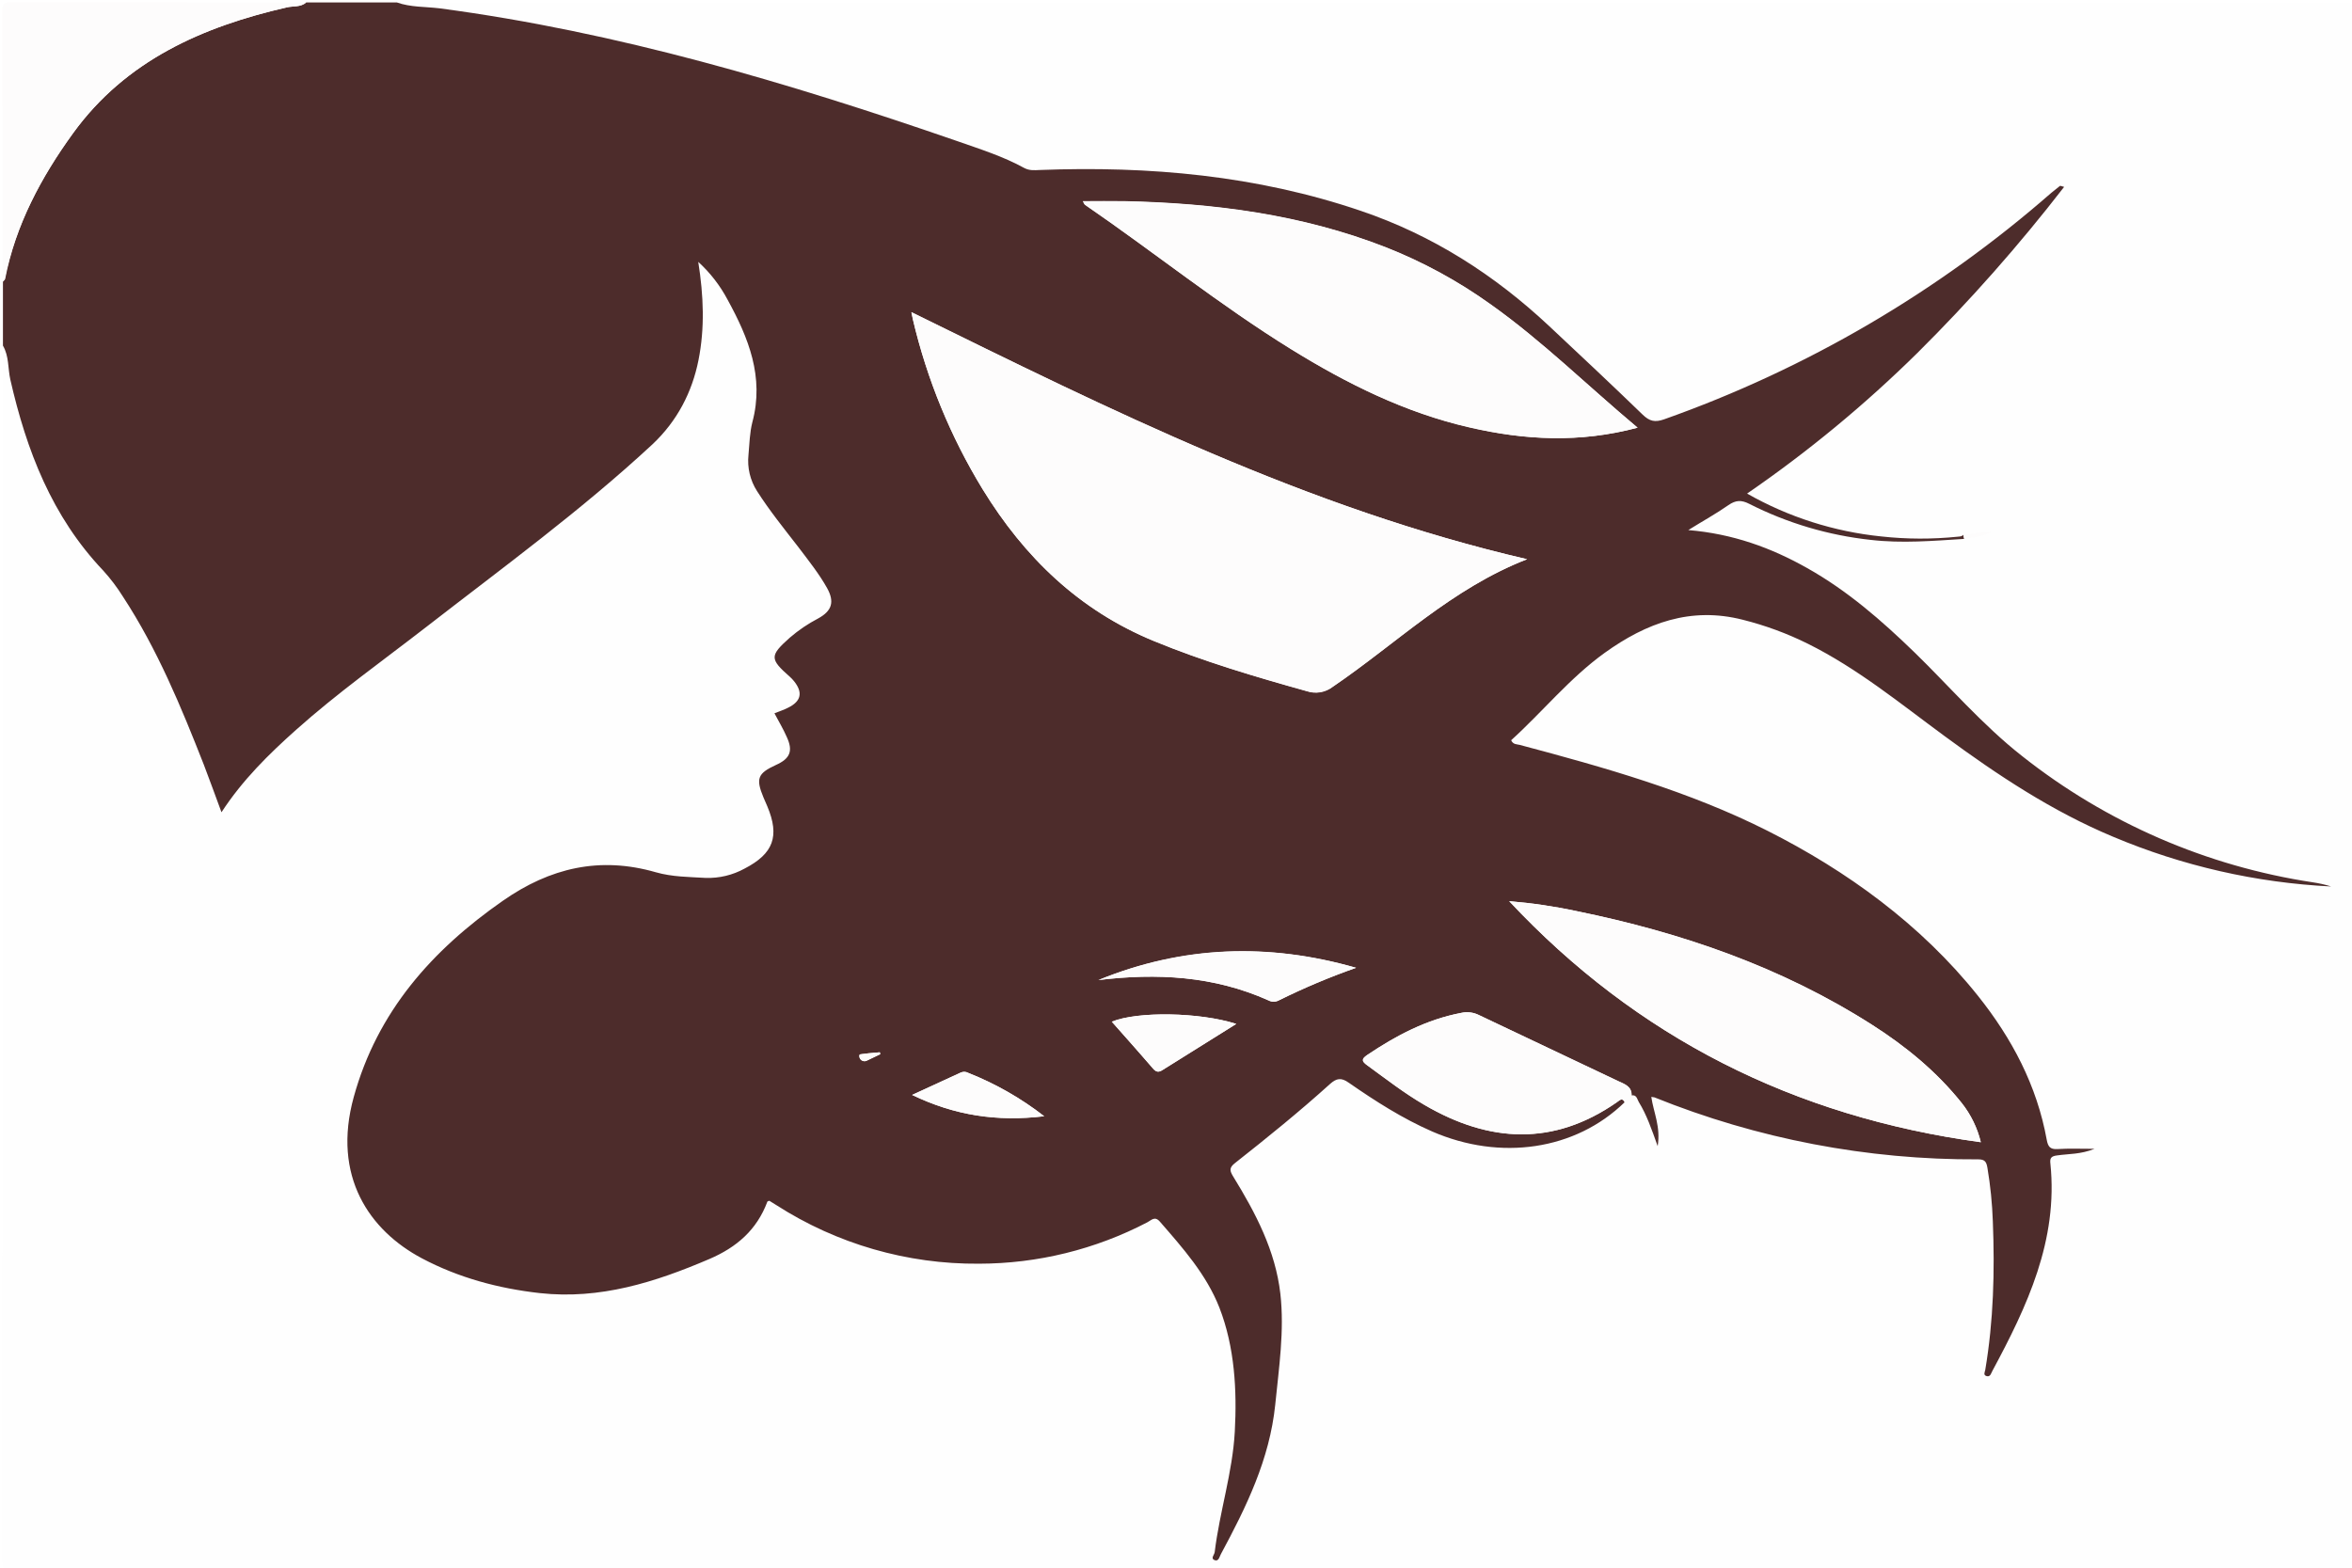
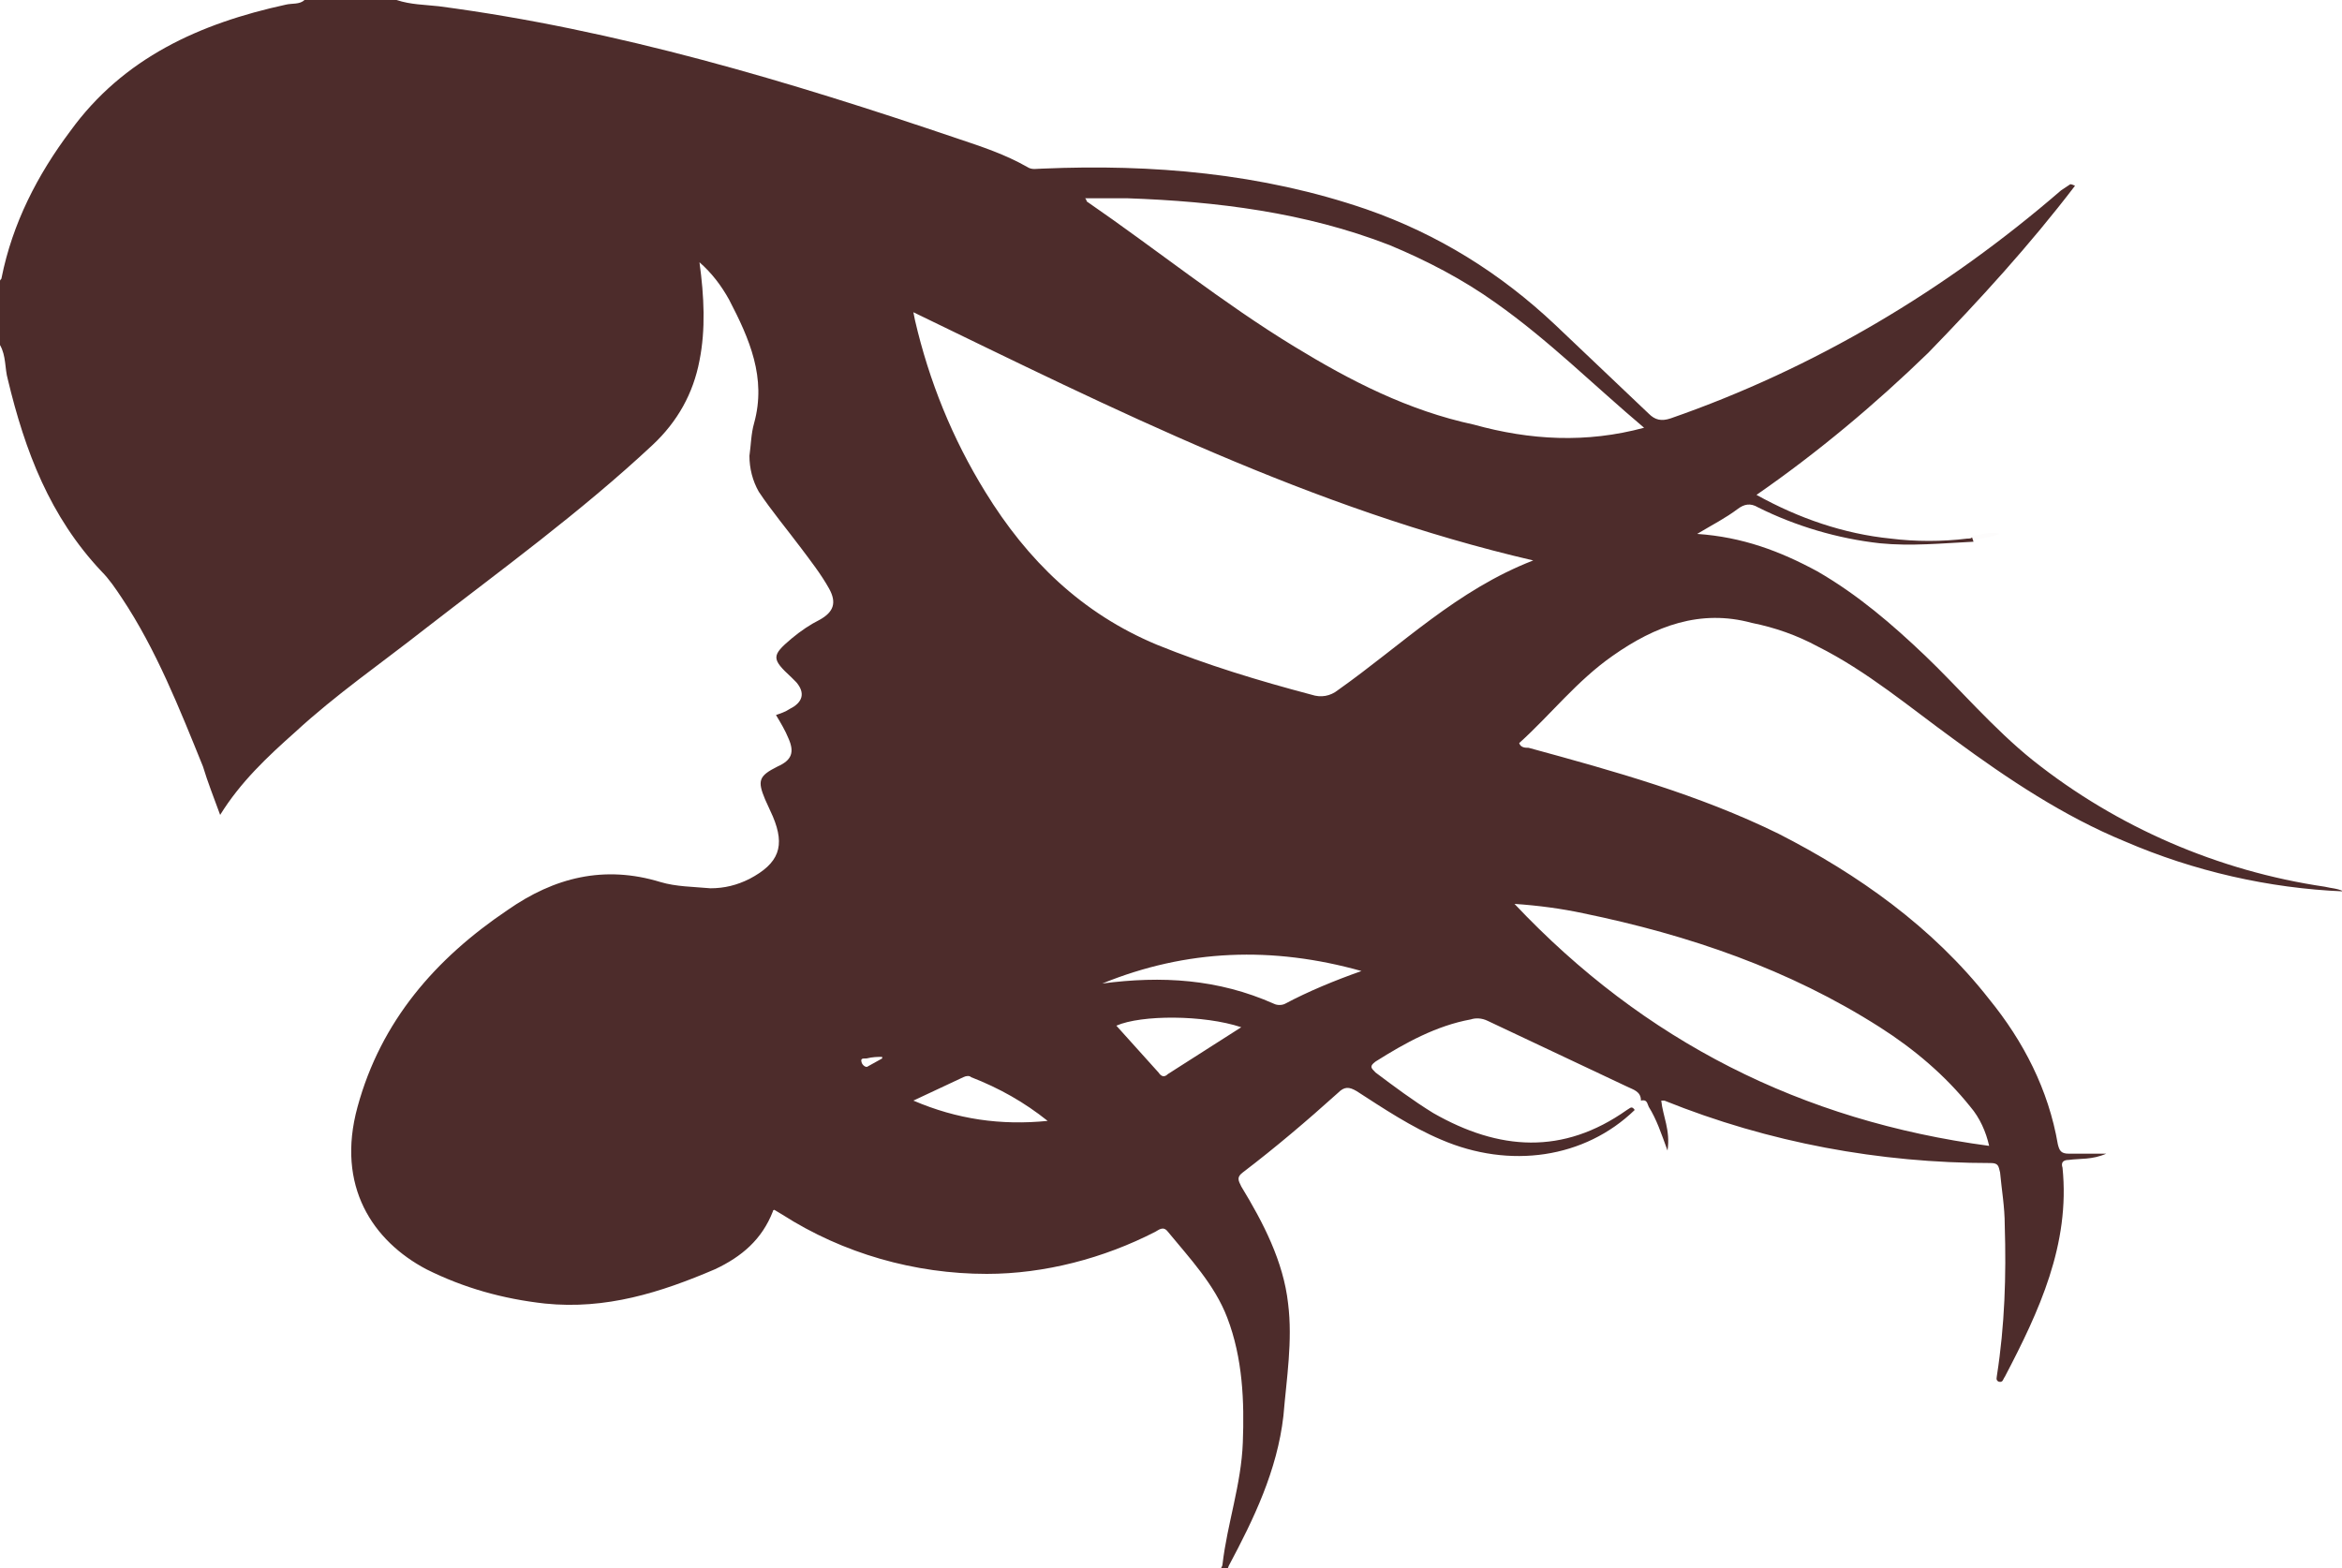
- <svg xmlns="http://www.w3.org/2000/svg" id="Layer_1" data-name="Layer 1" width="960" height="640" viewBox="0 0 960 640">
-   <defs>
-     <style>
-       .cls-1 {
-         fill: #fefefe;
-       }
- 
-       .cls-2 {
-         fill: #4d2c2b;
-       }
- 
-       .cls-3 {
-         fill: #fdfcfc;
-       }
-     </style>
-   </defs>
+ <svg xmlns="http://www.w3.org/2000/svg" version="1.1" id="Layer_1" x="0px" y="0px" viewBox="0 0 150 100.4" style="enable-background:new 0 0 150 100.4;" xml:space="preserve">
+   <style type="text/css">
+ 	.st0{fill:#4D2C2B;}
+ 	.st1{fill:#FDFCFC;}
+ </style>
  <g>
-     <path class="cls-1" d="M162,1H956.5c3.7,0,4.6.8,4.6,4.6q-.2,315.5,0,631c0,3.7-.8,4.6-4.6,4.6q-475.5-.2-951,0c-3.7,0-4.6-.8-4.6-4.6Q1.1,388.8,1,141c2.4,4.3,1.9,9.2,3,13.8,6.5,29,16.9,56,37.9,78A74.7,74.7,0,0,1,50,243.6c14,21.4,23.7,44.9,33,68.6,2.4,6.3,4.7,12.6,7.2,19.4,8.7-13.2,19.3-23.7,30.5-33.7,16.8-15,35.2-28,52.9-41.8,31.3-24.3,63.4-47.7,92.5-74.7,10.2-9.4,16.2-20.9,18.8-34.4s2.1-26.1-.1-40.1a57.1,57.1,0,0,1,12,15.5c8.6,15.6,15.1,31.5,10.1,49.9-1.2,4.3-1.2,8.9-1.6,13.4a22.9,22.9,0,0,0,3.5,14.8c5.1,8,11.1,15.4,16.9,22.9,4.2,5.4,8.5,10.7,11.7,16.7s1.9,9.3-3.7,12.4a60.6,60.6,0,0,0-11.5,7.8c-8.3,7.4-8.3,8.8,0,16a14.9,14.9,0,0,1,1.7,1.8c3.7,4.5,2.9,8.2-2.4,10.8-1.8.9-3.8,1.5-5.6,2.3,1.8,3.4,3.6,6.5,5,9.6,2.7,5.8,1.4,8.9-4.4,11.5-7.5,3.4-8.3,5.5-5.1,13.2l1.6,3.7c5.1,12.2,2.5,19.3-9.3,25.4a30.9,30.9,0,0,1-15.9,3.8c-6.8-.3-13.8-.4-20.3-2.3-22.8-6.5-43.1-1.8-62.4,11.6-29,20.2-51.3,45.3-60.9,80.1-9,32.4,6.5,54.6,27.8,65.9,14.9,7.9,31.2,12.3,48.1,14.2,24.5,2.7,47-4.3,69.2-13.9,11.2-4.8,19.4-11.9,23.7-23.4.1-.2.5-.3.8-.4l2.9,1.8a150.7,150.7,0,0,0,82.8,23.7,148.8,148.8,0,0,0,68.7-16.9c1.6-.8,3-2.7,5.1-.3,9.4,10.8,19.1,21.6,24.3,35.1,6.3,16.2,7.3,33.4,6.3,50.6s-6.2,32.7-8.2,49.2c-.1,1.1-2.3,2.5-.1,3.3s2-1.4,2.6-2.4c10.4-19.2,19.9-38.7,22.2-61,1.5-15.1,3.8-30.2,2.1-45.3-1.9-17.6-10.1-32.9-19.2-47.8-1.4-2.3-1.9-3.6.7-5.6,13.2-10.4,26.3-21,38.8-32.3,2.6-2.3,4.4-2.7,7.6-.5,10.8,7.5,21.8,14.7,34,19.9,28,12.2,58.6,7.6,78.6-11.9a2.7,2.7,0,0,0,2.8-2.8c2.2-.5,2.3,1.5,3,2.7,3.2,5.2,5.2,10.9,7.7,18,1.2-7.9-1.8-13.8-2.6-20.1l1.3.2a348.2,348.2,0,0,0,132.1,25.4c2.7,0,3.3,1.2,3.7,3.5a166.7,166.7,0,0,1,2.2,21.8c.7,20.3.2,40.6-3.1,60.7-.2.9-.7,2.2.6,2.5s1.8-1.2,2.3-2.1c14.2-26.4,26.9-53.3,23.7-84.6-.2-2.4.3-3.1,2.7-3.4,4.7-.6,9.6-.3,15.3-2.7-5.8,0-10.4-.2-15.1.1-3.1.2-3.9-1.1-4.4-3.8-4-22.2-14.2-41.4-28.1-58.8-23.3-29.2-52.8-50.6-85.8-67.3s-66.6-25.9-101.2-35.1c-1.2-.3-2.7-.1-3.5-1.9,12.9-11.7,23.9-25.4,38.2-35.7,16.9-12.2,35.1-18.9,56.3-13.5a132.2,132.2,0,0,1,26.6,9.8c20.3,10.1,37.7,24.4,55.8,37.7,21.6,15.9,43.9,30.7,68.8,41.1a262.6,262.6,0,0,0,89,20.3,49.6,49.6,0,0,0-7.5-1.7,251.8,251.8,0,0,1-118.6-51.5c-16-12.6-29.3-28.1-43.9-42.3s-27.5-25.2-43.9-34.5c-14.7-8.3-30.4-14-48.5-15.5,6.2-3.8,11.5-6.8,16.4-10.2,3-2.1,5.2-2.2,8.5-.5a143.6,143.6,0,0,0,49.5,14.6c12.8,1.5,25.5.3,38.2-.4,3.6-.4,7.1-.7,11-2.6-4.3-1-7.8,1.1-11.4.9-.5.8-1.4.7-2.2.8a147,147,0,0,1-31.2-.1,139.2,139.2,0,0,1-54.8-17.5A512.9,512.9,0,0,0,782.7,144a692.7,692.7,0,0,0,59.9-67.6c-1.1-.3-1.5-.5-1.7-.4l-3.5,2.8a487.2,487.2,0,0,1-158.1,92.5c-3.7,1.3-5.9.8-8.7-1.9-12.6-12.2-25.4-24.1-38.1-36.1-22.4-21-47.7-37.2-76.9-47.1C513,71.6,469.1,67.8,424.5,69.5c-2.2.1-4.2.4-6.3-.8-8.8-4.9-18.3-7.9-27.7-11.1C321.6,33.7,251.9,13,179.4,3.4,173.6,2.7,167.6,3,162,1Z" />
-     <path class="cls-2" d="M162,1c5.6,2,11.6,1.7,17.4,2.4,72.5,9.6,142.1,30.3,211,54.1,9.4,3.3,19,6.3,27.7,11.1,2.1,1.1,4.1.9,6.3.8,44.6-1.7,88.5,2.2,131.1,16.7,29.2,9.9,54.5,26.1,76.9,47.1,12.8,12,25.5,23.9,38.1,36.1,2.8,2.7,5,3.2,8.7,1.9A487.2,487.2,0,0,0,837.3,78.7l3.5-2.8c.2-.1.6.1,1.7.4A692.7,692.7,0,0,1,782.7,144a512.9,512.9,0,0,1-69.6,57.5A139.2,139.2,0,0,0,767.9,219a147,147,0,0,0,31.2.1c.8-.1,1.7,0,2.2-.8l.4,1.7c-12.7.8-25.4,1.9-38.2.4A143.6,143.6,0,0,1,714,205.7c-3.3-1.7-5.6-1.5-8.5.5-5,3.5-10.3,6.4-16.4,10.2,18.1,1.5,33.8,7.2,48.5,15.5,16.4,9.2,30.4,21.4,43.9,34.5s27.8,29.7,43.9,42.3a251.8,251.8,0,0,0,118.6,51.5,49.6,49.6,0,0,1,7.5,1.7,262.6,262.6,0,0,1-89-20.3c-24.9-10.4-47.2-25.2-68.8-41.1-18.1-13.3-35.5-27.6-55.8-37.7a132.2,132.2,0,0,0-26.6-9.8c-21.2-5.4-39.3,1.3-56.3,13.5-14.3,10.3-25.3,24-38.2,35.7.8,1.8,2.3,1.6,3.5,1.9,34.6,9.2,69.1,18.9,101.2,35.1s62.5,38.1,85.8,67.3c13.9,17.4,24.1,36.7,28.1,58.8.5,2.7,1.3,4,4.4,3.8,4.6-.3,9.2-.1,15.1-.1-5.7,2.3-10.5,2-15.3,2.7-2.4.3-3,1.1-2.7,3.4,3.2,31.3-9.5,58.2-23.7,84.6-.5.9-.8,2.5-2.3,2.1s-.8-1.6-.6-2.5c3.4-20.1,3.9-40.4,3.1-60.7a166.7,166.7,0,0,0-2.2-21.8c-.4-2.3-.9-3.5-3.7-3.5A348.2,348.2,0,0,1,675.3,448l-1.3-.2c.9,6.3,3.9,12.2,2.6,20.1-2.5-7-4.5-12.8-7.7-18-.7-1.1-.8-3.1-3-2.7.1-3.8-3-4.6-5.6-5.9l-56.7-26.9a10.8,10.8,0,0,0-7.2-.9c-14.2,2.7-26.6,9.3-38.4,17.2-2.5,1.7-2.2,2.6,0,4.2,7.7,5.6,15.1,11.4,23.4,16.2,26.5,15.4,52.7,16.9,78.6-1.2,1.1-.8,2.2-1.9,3.1.1-20,19.5-50.6,24.1-78.6,11.9-12.1-5.3-23.2-12.4-34-19.9-3.1-2.2-5-1.8-7.6.5-12.5,11.3-25.6,21.9-38.8,32.3-2.6,2-2.1,3.3-.7,5.6,9.1,14.8,17.2,30.2,19.2,47.8,1.7,15.1-.6,30.2-2.1,45.3-2.3,22.3-11.8,41.7-22.2,61-.6,1.1-.9,3.1-2.6,2.4s0-2.2.1-3.3c2-16.5,7.3-32.5,8.2-49.2s0-34.4-6.3-50.6c-5.3-13.5-14.9-24.3-24.3-35.1-2.1-2.4-3.5-.5-5.1.3a148.8,148.8,0,0,1-68.7,16.9A150.7,150.7,0,0,1,316.9,492l-2.9-1.8c-.3.2-.8.2-.8.4-4.3,11.5-12.5,18.6-23.7,23.4-22.2,9.5-44.6,16.6-69.2,13.9-16.9-1.9-33.2-6.3-48.1-14.2-21.3-11.3-36.8-33.4-27.8-65.9,9.6-34.8,31.9-59.9,60.9-80.1,19.2-13.4,39.5-18.2,62.4-11.6,6.6,1.9,13.5,1.9,20.3,2.3a30.9,30.9,0,0,0,15.9-3.8c11.8-6.1,14.4-13.2,9.3-25.4l-1.6-3.7c-3.2-7.7-2.3-9.8,5.1-13.2,5.8-2.6,7.1-5.7,4.4-11.5-1.4-3.2-3.2-6.2-5-9.6,1.8-.7,3.8-1.4,5.6-2.3,5.3-2.6,6.1-6.2,2.4-10.8a14.9,14.9,0,0,0-1.7-1.8c-8.3-7.3-8.3-8.6,0-16a60.6,60.6,0,0,1,11.5-7.8c5.7-3.1,6.8-6.8,3.7-12.4s-7.6-11.3-11.7-16.7c-5.8-7.5-11.8-14.9-16.9-22.9a22.9,22.9,0,0,1-3.5-14.8c.4-4.5.5-9.1,1.6-13.4,4.9-18.4-1.6-34.4-10.1-49.9a57.1,57.1,0,0,0-12-15.5c2.2,13.9,2.7,27,.1,40.1s-8.7,24.9-18.8,34.4c-29.1,27-61.2,50.4-92.5,74.7-17.8,13.8-36.1,26.8-52.9,41.8-11.2,10-21.9,20.5-30.5,33.7-2.5-6.8-4.8-13.1-7.2-19.4-9.3-23.7-19-47.2-33-68.6a74.7,74.7,0,0,0-8.1-10.7c-20.9-22-31.3-49-37.9-78-1-4.6-.5-9.5-3-13.8V115c.3-.4.8-.7.9-1.1C6.4,91.8,16.7,72.4,29.8,54.4,51.3,24.7,82.6,10.9,117.1,3c2.6-.6,5.6,0,7.9-2ZM623.3,228.3c-89.7-20.8-170.2-61-251.3-100.8l.6,2.9a237,237,0,0,0,28.5,69.4c17,27.7,39.3,49.3,69.8,61.9,20.4,8.4,41.4,14.6,62.5,20.5a11.4,11.4,0,0,0,10.6-1.8C569.9,262.8,592.6,240.2,623.3,228.3Zm45.1-53.7c-20.5-17.2-38.9-35.4-60-50.4a198.1,198.1,0,0,0-42.8-23.3c-34.3-13.4-70.1-18-106.6-18.8-5.5-.1-11.1,0-17,0,.5.9.6,1.3.8,1.4,28.2,19.4,55,41,84.2,59,22.7,14.1,46.5,25.9,72.7,31.9C622.2,179.7,644.8,180.9,668.4,174.6ZM808.5,466.3a41.5,41.5,0,0,0-7.8-16c-10.3-12.9-22.9-23.2-36.7-32C727,394.8,686.4,380.8,643.7,372a214.5,214.5,0,0,0-27.7-4.1C668,423.5,732.3,455.9,808.5,466.3ZM553.5,395.1c-35.7-10.3-70.8-9.1-105.2,5,23.8-2.9,47.1-1.7,69.4,8.3a4.4,4.4,0,0,0,4.2,0A280.9,280.9,0,0,1,553.5,395.1ZM504.6,418c-15-4.8-40.3-5.2-50.8-.9,5.7,6.4,11.3,12.7,16.8,19.1,1.4,1.7,2.5,1.6,4.1.5Zm-78.4,37.7a125.6,125.6,0,0,0-31-17.7,3.4,3.4,0,0,0-2.9-.2l-20,9.2C389.7,455.4,407,458,426.2,455.7Zm-66.9-25.4-.2-.7c-2,.2-4.1.3-6.1.6s-2.7-.2-2.1,1.7a2.1,2.1,0,0,0,2.9,1.1Z" />
-     <path class="cls-3" d="M125,1c-2.3,2-5.2,1.4-7.9,2C82.6,10.9,51.3,24.7,29.8,54.4c-13,18-23.4,37.4-27.9,59.5-.1.4-.6.7-.9,1.1C1,78.2,1,41.3.9,4.5.9,1.5,1.5.9,4.5.9Z" />
-     <path class="cls-3" d="M663.2,450c-1-2-2-.9-3.1-.1-25.9,18.1-52.2,16.7-78.6,1.2-8.2-4.8-15.7-10.6-23.4-16.2-2.2-1.6-2.5-2.5,0-4.2,11.8-8,24.2-14.5,38.4-17.2a10.8,10.8,0,0,1,7.2.9l56.7,26.9c2.6,1.2,5.7,2.1,5.6,5.9A2.7,2.7,0,0,1,663.2,450Z" />
-     <path class="cls-3" d="M801.7,219.9l-.4-1.7c3.6.2,7.1-1.9,11.4-.9C808.8,219.2,805.3,219.5,801.7,219.9Z" />
-     <path class="cls-3" d="M623.3,228.3c-30.7,11.9-53.4,34.4-79.3,52a11.4,11.4,0,0,1-10.6,1.8c-21.2-5.9-42.2-12.1-62.5-20.5-30.5-12.5-52.8-34.2-69.8-61.9a237,237,0,0,1-28.5-69.4l-.6-2.9C453.1,167.3,533.6,207.5,623.3,228.3Z" />
-     <path class="cls-3" d="M668.4,174.6c-23.6,6.3-46.1,5.1-68.7-.1-26.2-6-50-17.9-72.7-31.9-29.2-18.1-55.9-39.6-84.2-59-.2-.2-.3-.5-.8-1.4,5.9,0,11.4-.1,17,0,36.5.8,72.3,5.4,106.6,18.8a198.1,198.1,0,0,1,42.8,23.3C629.5,139.2,647.8,157.4,668.4,174.6Z" />
-     <path class="cls-3" d="M808.5,466.3c-76.2-10.4-140.4-42.8-192.5-98.4a214.5,214.5,0,0,1,27.7,4.1c42.7,8.7,83.4,22.7,120.3,46.3,13.8,8.8,26.4,19.1,36.7,32A41.5,41.5,0,0,1,808.5,466.3Z" />
-     <path class="cls-3" d="M553.5,395.1A280.9,280.9,0,0,0,522,408.4a4.4,4.4,0,0,1-4.2,0c-22.3-10-45.6-11.2-69.4-8.3C482.8,386.1,517.8,384.9,553.5,395.1Z" />
-     <path class="cls-3" d="M504.6,418l-29.9,18.7c-1.7,1.1-2.7,1.1-4.1-.5-5.5-6.4-11.2-12.7-16.8-19.1C464.3,412.8,489.6,413.2,504.6,418Z" />
-     <path class="cls-3" d="M426.2,455.7c-19.2,2.3-36.5-.3-53.9-8.7l20-9.2a3.4,3.4,0,0,1,2.9.2A125.6,125.6,0,0,1,426.2,455.7Z" />
-     <path class="cls-3" d="M359.3,430.4l-5.5,2.6a2.1,2.1,0,0,1-2.9-1.1c-.6-1.8,1.2-1.5,2.1-1.7s4-.4,6.1-.6Z" />
+     <path class="st0" d="M25.4,0c0.9,0.3,1.8,0.3,2.7,0.4c11.4,1.5,22.4,4.8,33.3,8.5c1.5,0.5,3,1,4.4,1.8c0.3,0.2,0.6,0.1,1,0.1   c7-0.3,14,0.3,20.7,2.6c4.6,1.6,8.6,4.1,12.1,7.4c2,1.9,4,3.8,6,5.7c0.4,0.4,0.8,0.5,1.4,0.3c9.2-3.2,17.6-8.2,25-14.6l0.6-0.4   c0,0,0.1,0,0.3,0.1c-2.9,3.8-6.1,7.3-9.4,10.7c-3.4,3.3-7.1,6.4-11,9.1c2.7,1.5,5.6,2.5,8.6,2.8c1.6,0.2,3.3,0.2,4.9,0   c0.1,0,0.3,0,0.3-0.1l0.1,0.3c-2,0.1-4,0.3-6,0.1c-2.7-0.3-5.4-1.1-7.8-2.3c-0.5-0.3-0.9-0.2-1.3,0.1c-0.8,0.6-1.6,1-2.6,1.6   c2.9,0.2,5.3,1.1,7.7,2.4c2.6,1.5,4.8,3.4,6.9,5.4s4.4,4.7,6.9,6.7c5.4,4.3,11.9,7.1,18.7,8.1c0.4,0.1,0.8,0.1,1.2,0.3   c-4.8-0.2-9.6-1.3-14-3.2c-3.9-1.6-7.5-4-10.9-6.5c-2.9-2.1-5.6-4.4-8.8-6c-1.3-0.7-2.7-1.2-4.2-1.5c-3.3-0.9-6.2,0.2-8.9,2.1   c-2.3,1.6-4,3.8-6,5.6c0.1,0.3,0.4,0.3,0.6,0.3c5.5,1.5,10.9,3,16,5.5c5.1,2.6,9.9,6,13.5,10.6c2.2,2.7,3.8,5.8,4.4,9.3   c0.1,0.4,0.2,0.6,0.7,0.6c0.7,0,1.5,0,2.4,0c-0.9,0.4-1.7,0.3-2.4,0.4c-0.4,0-0.5,0.2-0.4,0.5c0.5,4.9-1.5,9.2-3.7,13.4   c-0.1,0.1-0.1,0.4-0.4,0.3c-0.2-0.1-0.1-0.3-0.1-0.4c0.5-3.2,0.6-6.4,0.5-9.6c0-1.2-0.2-2.3-0.3-3.4c-0.1-0.4-0.1-0.6-0.6-0.6   c-7.1,0-14.2-1.3-20.9-4l-0.2,0c0.1,1,0.6,1.9,0.4,3.2c-0.4-1.1-0.7-2-1.2-2.8c-0.1-0.2-0.1-0.5-0.5-0.4c0-0.6-0.5-0.7-0.9-0.9   l-8.9-4.2c-0.4-0.2-0.8-0.2-1.1-0.1c-2.2,0.4-4.2,1.5-6.1,2.7c-0.4,0.3-0.3,0.4,0,0.7c1.2,0.9,2.4,1.8,3.7,2.6   c4.2,2.4,8.3,2.7,12.4-0.2c0.2-0.1,0.3-0.3,0.5,0c-3.2,3.1-8,3.8-12.4,1.9c-1.9-0.8-3.7-2-5.4-3.1c-0.5-0.3-0.8-0.3-1.2,0.1   c-2,1.8-4,3.5-6.1,5.1c-0.4,0.3-0.3,0.5-0.1,0.9c1.4,2.3,2.7,4.8,3,7.5c0.3,2.4-0.1,4.8-0.3,7.2c-0.4,3.5-1.9,6.6-3.5,9.6   c-0.1,0.2-0.1,0.5-0.4,0.4c-0.3-0.1,0-0.3,0-0.5c0.3-2.6,1.2-5.1,1.3-7.8c0.1-2.6,0-5.4-1-8c-0.8-2.1-2.4-3.8-3.8-5.5   c-0.3-0.4-0.6-0.1-0.8,0c-3.3,1.7-7.1,2.7-10.8,2.7c-4.6,0-9.2-1.3-13.1-3.8l-0.5-0.3c0,0-0.1,0-0.1,0.1c-0.7,1.8-2,2.9-3.7,3.7   c-3.5,1.5-7,2.6-10.9,2.2c-2.7-0.3-5.2-1-7.6-2.2c-3.4-1.8-5.8-5.3-4.4-10.4c1.5-5.5,5-9.5,9.6-12.6c3-2.1,6.2-2.9,9.8-1.8   c1,0.3,2.1,0.3,3.2,0.4c0.9,0,1.7-0.2,2.5-0.6c1.9-1,2.3-2.1,1.5-4L49,51.2c-0.5-1.2-0.4-1.5,0.8-2.1c0.9-0.4,1.1-0.9,0.7-1.8   c-0.2-0.5-0.5-1-0.8-1.5c0.3-0.1,0.6-0.2,0.9-0.4c0.8-0.4,1-1,0.4-1.7c-0.1-0.1-0.2-0.2-0.3-0.3c-1.3-1.2-1.3-1.4,0-2.5   c0.6-0.5,1.2-0.9,1.8-1.2c0.9-0.5,1.1-1.1,0.6-2s-1.2-1.8-1.8-2.6c-0.9-1.2-1.9-2.4-2.7-3.6c-0.4-0.7-0.6-1.5-0.6-2.3   c0.1-0.7,0.1-1.4,0.3-2.1c0.8-2.9-0.3-5.4-1.6-7.9c-0.5-0.9-1.1-1.7-1.9-2.4c0.3,2.2,0.4,4.3,0,6.3c-0.4,2.1-1.4,3.9-3,5.4   c-4.6,4.3-9.7,8-14.6,11.8c-2.8,2.2-5.7,4.2-8.3,6.6c-1.8,1.6-3.5,3.2-4.8,5.3c-0.4-1.1-0.8-2.1-1.1-3.1c-1.5-3.7-3-7.5-5.2-10.8   c-0.4-0.6-0.8-1.2-1.3-1.7c-3.3-3.5-4.9-7.7-6-12.3c-0.2-0.7-0.1-1.5-0.5-2.2V18c0-0.1,0.1-0.1,0.1-0.2c0.7-3.5,2.3-6.6,4.4-9.4   c3.4-4.7,8.3-6.9,13.8-8.1c0.4-0.1,0.9,0,1.2-0.3H25.4z M98.2,35.9C84,32.6,71.3,26.2,58.5,20l0.1,0.5c0.9,3.9,2.4,7.6,4.5,11   c2.7,4.4,6.2,7.8,11,9.8c3.2,1.3,6.5,2.3,9.9,3.2c0.6,0.2,1.2,0.1,1.7-0.3C89.8,41.3,93.3,37.8,98.2,35.9z M105.3,27.4   c-3.2-2.7-6.1-5.6-9.5-8c-2.1-1.5-4.4-2.7-6.8-3.7c-5.4-2.1-11.1-2.8-16.8-3c-0.9,0-1.8,0-2.7,0c0.1,0.1,0.1,0.2,0.1,0.2   c4.5,3.1,8.7,6.5,13.3,9.3c3.6,2.2,7.3,4.1,11.5,5C98,28.2,101.6,28.4,105.3,27.4L105.3,27.4z M127.4,73.4   c-0.2-0.9-0.6-1.8-1.2-2.5c-1.6-2-3.6-3.7-5.8-5.1c-5.8-3.7-12.2-5.9-19-7.3c-1.4-0.3-2.9-0.5-4.4-0.6   C105.3,66.7,115.4,71.8,127.4,73.4z M87.2,62.2C81.5,60.6,76,60.8,70.6,63c3.8-0.5,7.4-0.3,11,1.3c0.2,0.1,0.5,0.1,0.7,0   C83.8,63.5,85.5,62.8,87.2,62.2z M79.5,65.8c-2.4-0.8-6.4-0.8-8-0.1c0.9,1,1.8,2,2.7,3c0.2,0.3,0.4,0.3,0.6,0.1L79.5,65.8z    M67.1,71.8c-1.5-1.2-3.1-2.1-4.9-2.8c-0.1-0.1-0.3-0.1-0.5,0l-3.2,1.5C61.3,71.7,64.1,72.1,67.1,71.8z M56.5,67.8l0-0.1   c-0.3,0-0.6,0-1,0.1c-0.3,0-0.4,0-0.3,0.3c0.1,0.2,0.3,0.3,0.4,0.2c0,0,0,0,0,0L56.5,67.8z" />
+     <path class="st1" d="M126.4,34.6l-0.1-0.3c0.6,0,1.1-0.3,1.8-0.1C127.5,34.4,126.9,34.5,126.4,34.6z" />
  </g>
</svg>
